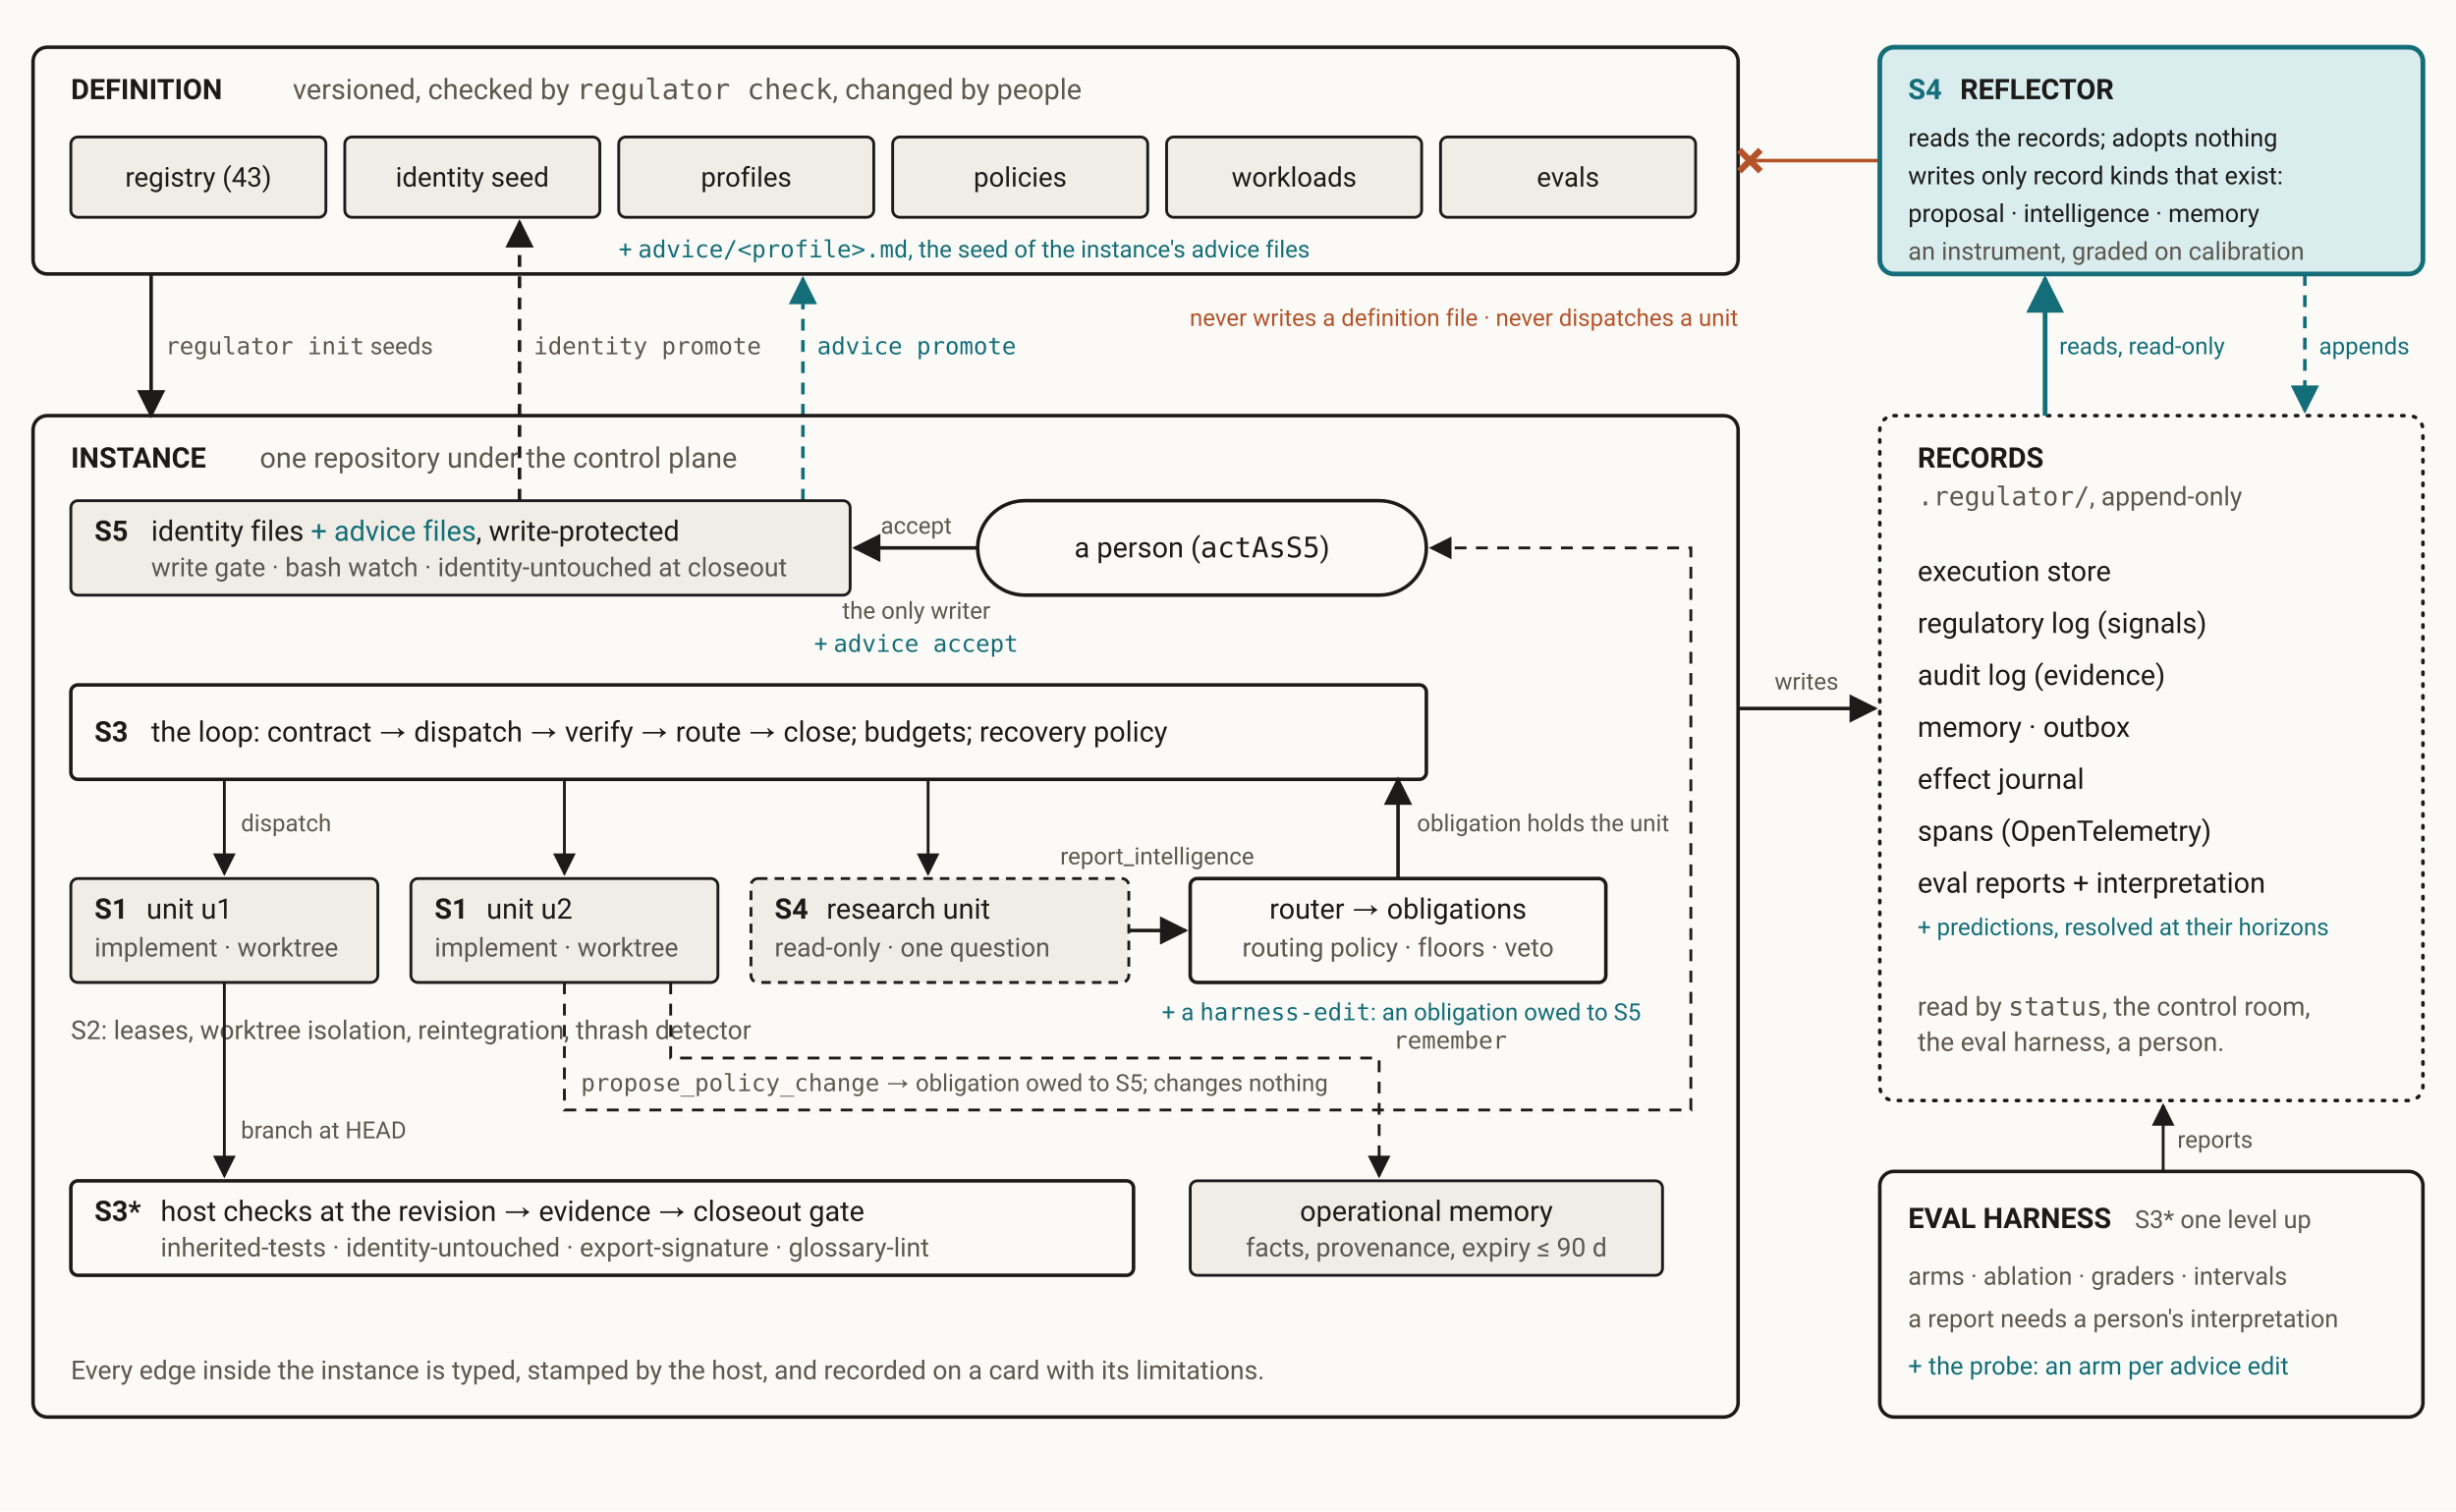
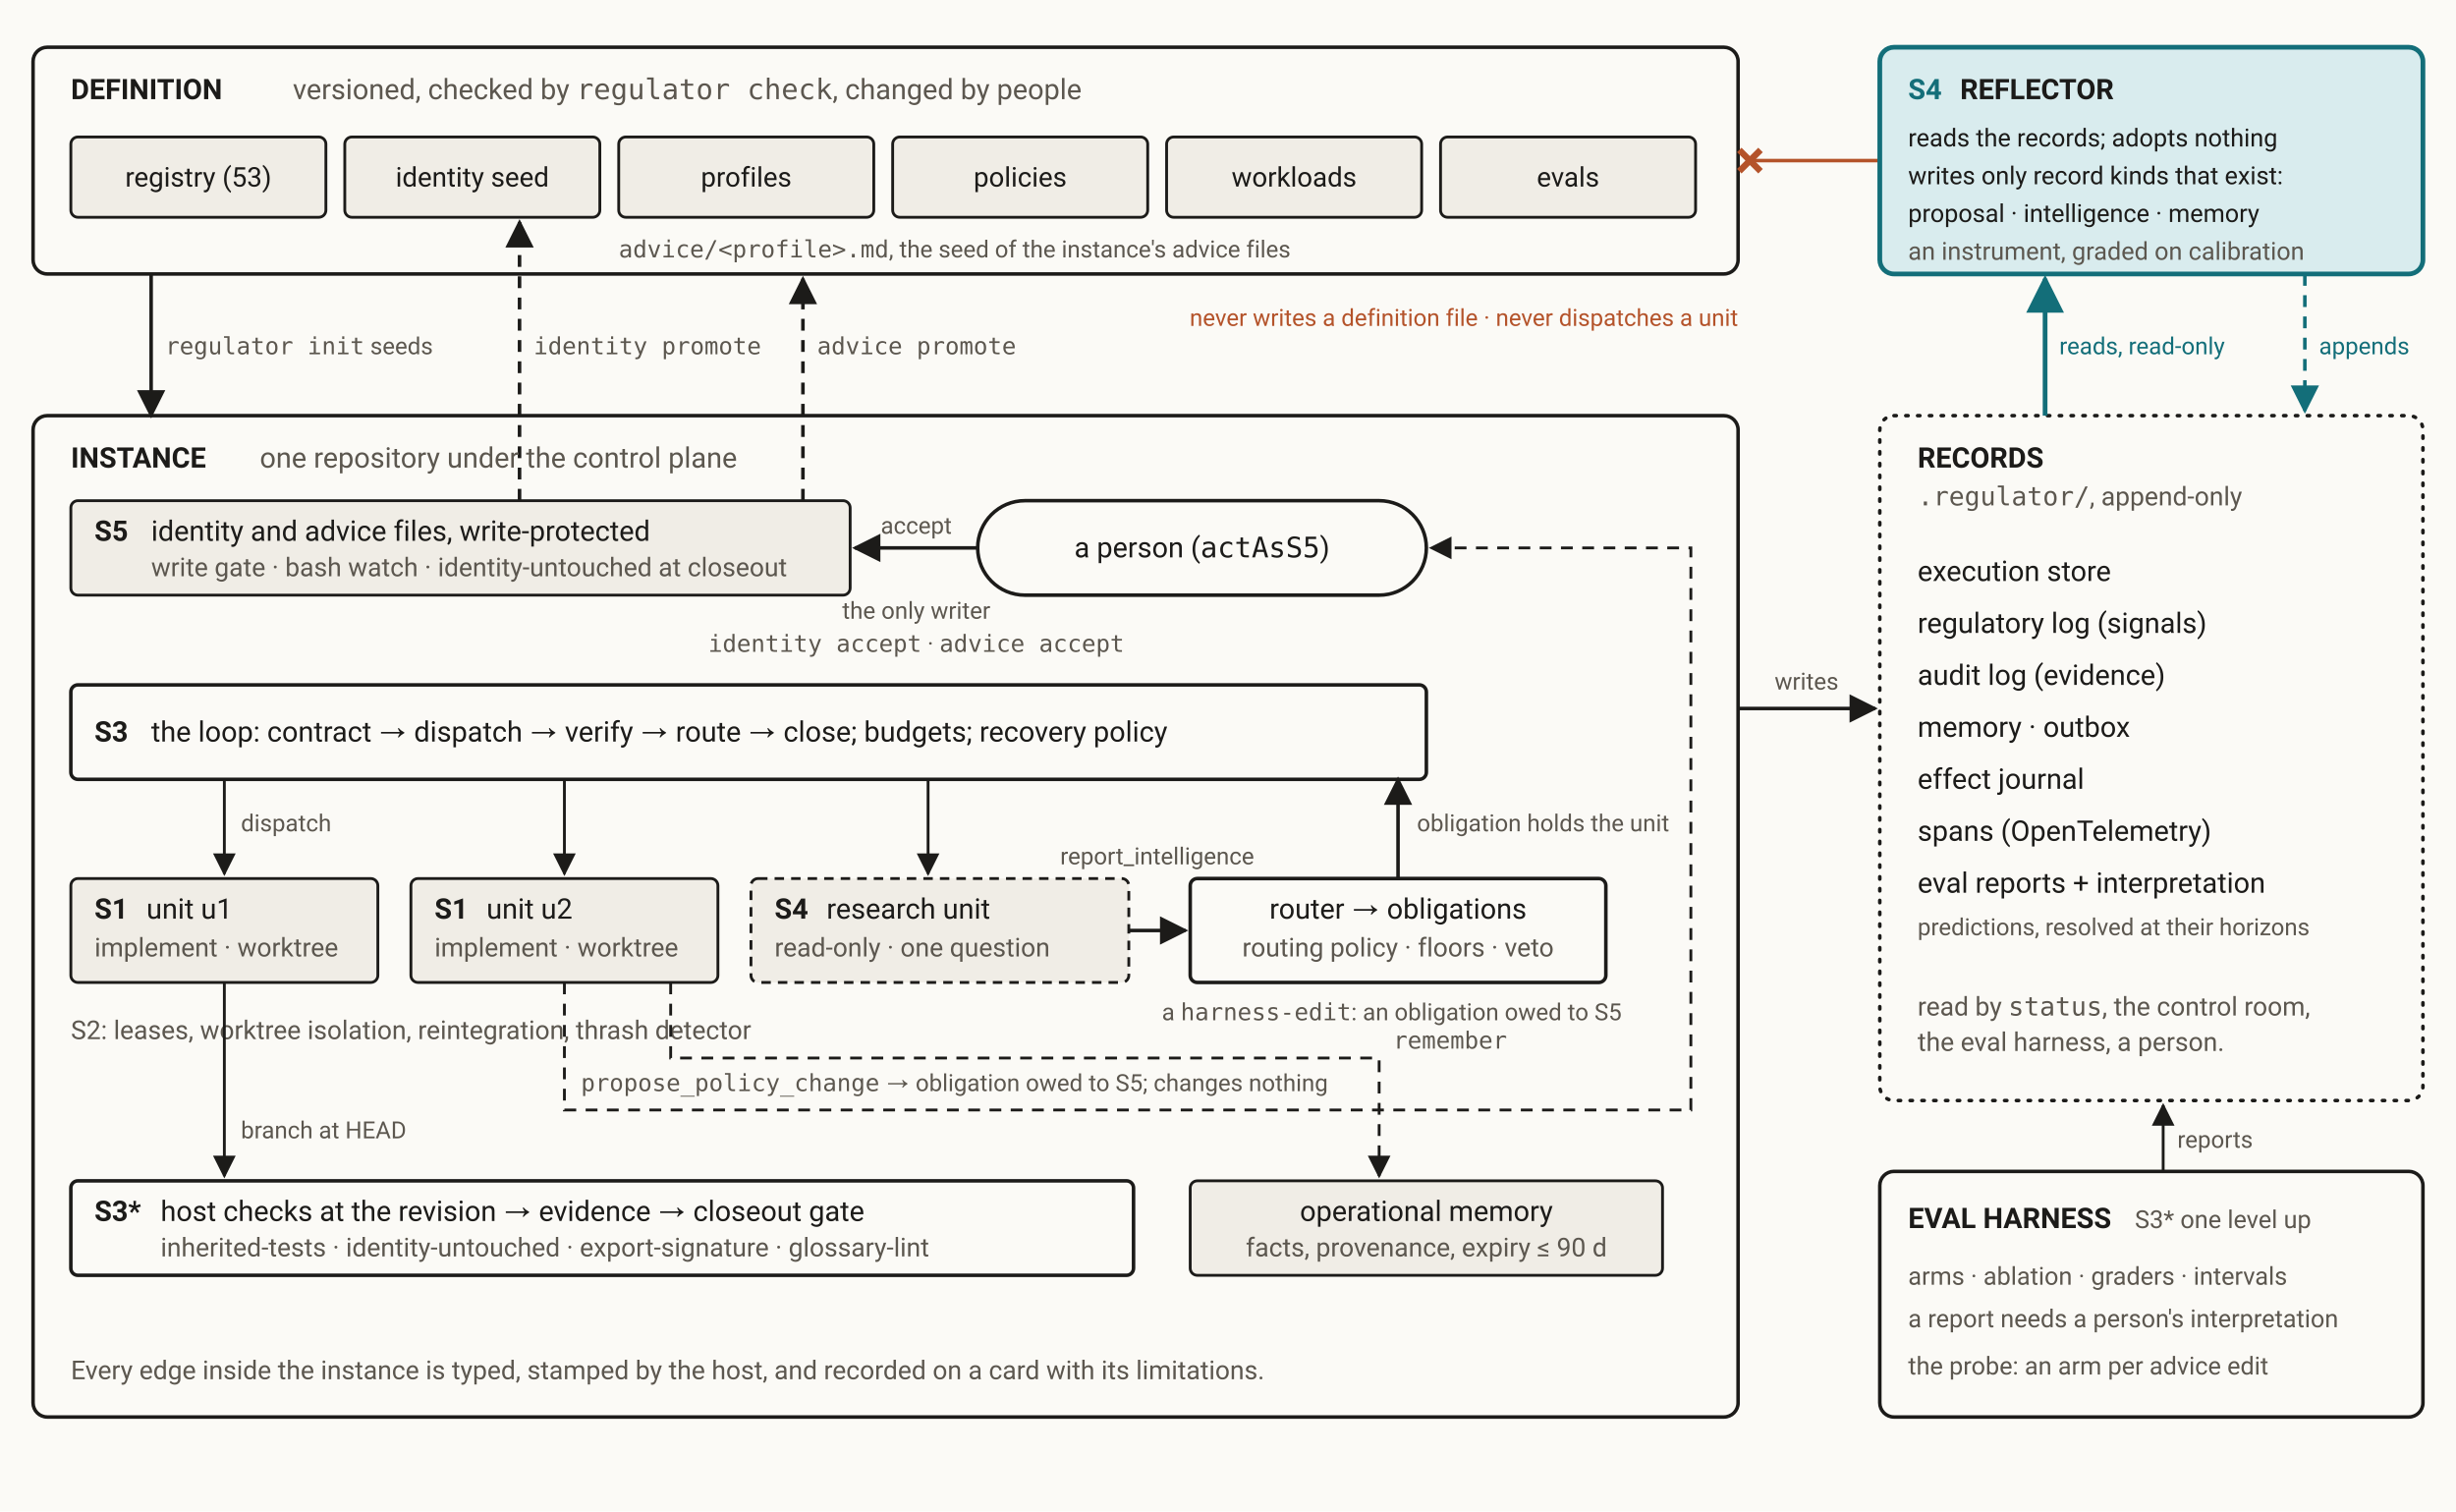
<svg xmlns="http://www.w3.org/2000/svg" width="1040" height="640" viewBox="0 0 1040 640" role="img" aria-labelledby="title" color="#1c1b19" font-family="ui-sans-serif,system-ui,-apple-system,'Segoe UI',Roboto,Helvetica,Arial,sans-serif">
  <rect fill="#fbfaf6" x="0" y="0" width="1040" height="640" />
  <defs>
    <marker id="a-arrow" viewBox="0 0 10 10" refX="9" refY="5" markerWidth="8" markerHeight="8" orient="auto-start-reverse">
      <path d="M0 0L10 5L0 10z" fill="currentColor" />
    </marker>
    <marker id="a-arrow-accent" viewBox="0 0 10 10" refX="9" refY="5" markerWidth="8" markerHeight="8" orient="auto-start-reverse">
      <path d="M0 0L10 5L0 10z" fill="#136e79" />
    </marker>
    <marker id="a-x" viewBox="0 0 10 10" refX="5" refY="5" markerWidth="10" markerHeight="10" orient="auto">
      <path d="M2 2L8 8M8 2L2 8" stroke="#b4532a" stroke-width="1.8" fill="none" />
    </marker>
  </defs>
  <g font-size="12" fill="currentColor" stroke="currentColor">
    <g transform="translate(-16 0)">
      <rect x="30" y="20" width="722" height="96" rx="6" fill="none" stroke-width="1.5" />
      <g class="gl fig-hot" tabindex="0" role="button" data-term="fig-definition" aria-label="The definition" data-label="The definition" data-def="A versioned package of files: the registry, the identity seed, the profiles, the policies, the workloads and the evals. &lt;code&gt;regulator check&lt;/code&gt; holds it against the code, only people change it, and &lt;code&gt;regulator init&lt;/code&gt; seeds an instance from it." data-href="https://docs.regulator.metacoding.io/concepts/definition-and-instance">
        <text x="46" y="42" font-weight="600" stroke="none">DEFINITION</text>
        <text x="140" y="42" stroke="none" fill="#5c574f">versioned, checked by <tspan font-family="ui-monospace,SFMono-Regular,Menlo,Consolas,monospace">regulator check</tspan>, changed by people</text>
      </g>
      <g class="gl fig-hot" tabindex="0" role="button" data-term="fig-registry" aria-label="Registry" data-label="Registry" data-def="One record per regulator: what it absorbs, its mechanism level, its evidence, its limitation, its ablation switch and its retirement condition. &lt;code&gt;REGULATORS.md&lt;/code&gt; and &lt;code&gt;BOUNDARY.md&lt;/code&gt; are rendered from the records." data-href="https://docs.regulator.metacoding.io/concepts/control-plane#the-regulators">
        <rect x="46" y="58" width="108" height="34" rx="3" fill="#f0ede6" stroke-width="1.2" />
-         <text x="100" y="79" stroke="none" text-anchor="middle" font-size="11.5">registry (43)</text>
+         <text x="100" y="79" stroke="none" text-anchor="middle" font-size="11.5">registry (53)</text>
      </g>
      <g class="gl fig-hot" tabindex="0" role="button" data-term="fig-identity-seed" aria-label="Identity seed" data-label="Identity seed" data-def="The &lt;code&gt;IDENTITY&lt;/code&gt;, &lt;code&gt;INVARIANTS&lt;/code&gt;, &lt;code&gt;GLOSSARY&lt;/code&gt; and &lt;code&gt;BOUNDARIES&lt;/code&gt; files an instance starts from. Copied into &lt;code&gt;regulator/identity/&lt;/code&gt; at init and write-protected from then on." data-href="https://docs.regulator.metacoding.io/concepts/identity">
        <rect x="162" y="58" width="108" height="34" rx="3" fill="#f0ede6" stroke-width="1.2" />
        <text x="216" y="79" stroke="none" text-anchor="middle" font-size="11.5">identity seed</text>
      </g>
      <g class="gl fig-hot" tabindex="0" role="button" data-term="fig-profiles" aria-label="Capability profiles" data-label="Capability profiles" data-def="A named, bounded grant of tools and writable paths a unit runs under. Specialisation by grant, never by persona." data-href="https://docs.regulator.metacoding.io/reference/definition">
        <rect x="278" y="58" width="108" height="34" rx="3" fill="#f0ede6" stroke-width="1.2" />
        <text x="332" y="79" stroke="none" text-anchor="middle" font-size="11.5">profiles</text>
      </g>
-       <g class="gl fig-hot" tabindex="0" role="button" data-term="fig-policies" aria-label="Policies" data-label="Policies" data-def="Routing, budgets, recovery and interaction: the declared rules the loop and the router apply, each versioned so a decision can cite the version it used." data-href="https://docs.regulator.metacoding.io/reference/definition">
+       <g class="gl fig-hot" tabindex="0" role="button" data-term="fig-policies" aria-label="Policies" data-label="Policies" data-def="Budgets and routes, recovery, routing, interaction and intelligence: the declared rules the loop, the router and the watcher apply, each versioned so a decision can cite the version it used." data-href="https://docs.regulator.metacoding.io/reference/definition">
        <rect x="394" y="58" width="108" height="34" rx="3" fill="#f0ede6" stroke-width="1.2" />
        <text x="448" y="79" stroke="none" text-anchor="middle" font-size="11.5">policies</text>
      </g>
      <g class="gl fig-hot" tabindex="0" role="button" data-term="fig-workloads" aria-label="Workloads" data-label="Workloads" data-def="A declared set of unit types for one kind of job, each a profile, a grant, a budget and a route. The loop stays the same; only the workload changes." data-href="https://docs.regulator.metacoding.io/guide/authoring-a-workload">
        <rect x="510" y="58" width="108" height="34" rx="3" fill="#f0ede6" stroke-width="1.2" />
        <text x="564" y="79" stroke="none" text-anchor="middle" font-size="11.5">workloads</text>
      </g>
-       <g class="gl fig-hot" tabindex="0" role="button" data-term="fig-evals" aria-label="Evals" data-label="Evals" data-def="The suites, arms and graders the eval harness runs, and the fifteen pre-registered metric names a report may use." data-href="https://docs.regulator.metacoding.io/concepts/evidence-about-the-regulators">
+       <g class="gl fig-hot" tabindex="0" role="button" data-term="fig-evals" aria-label="Evals" data-label="Evals" data-def="The suites, arms and graders the eval harness runs, and the metric names a report may use: twenty-eight built in, and the ones a workload declares with its own grader." data-href="https://docs.regulator.metacoding.io/concepts/evidence-about-the-regulators">
        <rect x="626" y="58" width="108" height="34" rx="3" fill="#f0ede6" stroke-width="1.2" />
        <text x="680" y="79" stroke="none" text-anchor="middle" font-size="11.5">evals</text>
      </g>
-       <g class="gl fig-hot" tabindex="0" role="button" data-term="fig-advice-seed" aria-label="Advice seed" data-label="Advice seed" data-def="&lt;code&gt;advice/&lt;profile&gt;.md&lt;/code&gt; in the definition: the text a profile's units are advised with, under &lt;code&gt;advice.maxChars&lt;/code&gt;. Advice is proposable and lands only through &lt;code&gt;advice accept&lt;/code&gt;; it is the one kind of file a reflector's edit targets." data-href="https://docs.regulator.metacoding.io/project/whats-coming#the-reflector-the-definitions-s4">
-         <text x="278" y="109" stroke="none" font-size="10" fill="#136e79">+ <tspan font-family="ui-monospace,SFMono-Regular,Menlo,Consolas,monospace">advice/&lt;profile&gt;.md</tspan>, the seed of the instance's advice files</text>
+       <g class="gl fig-hot" tabindex="0" role="button" data-term="fig-advice-seed" aria-label="Advice seed" data-label="Advice seed" data-def="&lt;code&gt;advice/&lt;profile&gt;.md&lt;/code&gt; in the definition: the text a profile's units are advised with, under &lt;code&gt;advice.maxChars&lt;/code&gt;. Advice is proposable and lands only through &lt;code&gt;advice accept&lt;/code&gt;; it is the one kind of file a &lt;code&gt;harness-edit&lt;/code&gt; targets." data-href="https://docs.regulator.metacoding.io/project/whats-coming#the-reflector-the-definitions-s4">
+         <text x="278" y="109" stroke="none" font-size="10" fill="#5c574f">
+           <tspan font-family="ui-monospace,SFMono-Regular,Menlo,Consolas,monospace">advice/&lt;profile&gt;.md</tspan>, the seed of the instance's advice files</text>
      </g>
      <g class="gl fig-hot" tabindex="0" role="button" data-term="fig-init" aria-label="regulator init seeds" data-label="&lt;code&gt;regulator init&lt;/code&gt; seeds" data-def="The one write from the definition into an instance: the identity files, the manifest and the stores are created from the package. From then on the instance's records are its own." data-href="https://docs.regulator.metacoding.io/guide/getting-started">
        <line x1="80" y1="116" x2="80" y2="176" stroke-width="1.5" marker-end="url(#a-arrow)" />
        <text x="86" y="150" stroke="none" font-size="10" fill="#5c574f">
          <tspan font-family="ui-monospace,SFMono-Regular,Menlo,Consolas,monospace">regulator init</tspan> seeds</text>
        <path d="M 80 116 L 80 176" stroke="transparent" stroke-width="14" fill="none" pointer-events="stroke" />
      </g>
      <g class="gl fig-hot" tabindex="0" role="button" data-term="fig-identity-promote" aria-label="identity promote" data-label="&lt;code&gt;identity promote&lt;/code&gt;" data-def="Carries an accepted identity change in an instance back into the definition's seed, so the next instance starts from it. Run by a person; a proposal never reaches the seed on its own." data-href="https://docs.regulator.metacoding.io/concepts/identity#the-only-way-to-change-identity">
        <line x1="236" y1="212" x2="236" y2="94" stroke-width="1.5" stroke-dasharray="5 4" marker-end="url(#a-arrow)" />
        <text x="242" y="150" stroke="none" font-size="10" fill="#5c574f">
          <tspan font-family="ui-monospace,SFMono-Regular,Menlo,Consolas,monospace">identity promote</tspan>
        </text>
        <path d="M 236 212 L 236 94" stroke="transparent" stroke-width="14" fill="none" pointer-events="stroke" />
      </g>
      <g class="gl fig-hot" tabindex="0" role="button" data-term="fig-advice-promote" aria-label="advice promote" data-label="&lt;code&gt;advice promote&lt;/code&gt;" data-def="The same path for an accepted advice file: a person carries it from the instance's &lt;code&gt;regulator/advice/&lt;/code&gt; into the definition's advice seed." data-href="https://docs.regulator.metacoding.io/project/whats-coming#what-a-person-sees">
-         <line x1="356" y1="212" x2="356" y2="118" stroke="#136e79" stroke-width="1.5" stroke-dasharray="5 4" marker-end="url(#a-arrow-accent)" />
-         <text x="362" y="150" stroke="none" font-size="10" fill="#136e79">
+         <line x1="356" y1="212" x2="356" y2="118" stroke-width="1.5" stroke-dasharray="5 4" marker-end="url(#a-arrow)" />
+         <text x="362" y="150" stroke="none" font-size="10" fill="#5c574f">
          <tspan font-family="ui-monospace,SFMono-Regular,Menlo,Consolas,monospace">advice promote</tspan>
        </text>
        <path d="M 356 212 L 356 118" stroke="transparent" stroke-width="14" fill="none" pointer-events="stroke" />
      </g>
      <rect x="30" y="176" width="722" height="424" rx="6" fill="none" stroke-width="1.5" />
      <g class="gl fig-hot" tabindex="0" role="button" data-term="fig-instance" aria-label="An instance" data-label="An instance" data-def="One repository under the control plane: a &lt;code&gt;.regulator/&lt;/code&gt; directory of append-only records, an identity set, a manifest naming the definition version it was seeded from, and the loop running units against it." data-href="https://docs.regulator.metacoding.io/reference/instance">
        <text x="46" y="198" font-weight="600" stroke="none">INSTANCE</text>
        <text x="126" y="198" stroke="none" fill="#5c574f">one repository under the control plane</text>
      </g>
      <g class="gl fig-hot" tabindex="0" role="button" data-term="fig-s5-after" aria-label="S5: identity and advice files" data-label="S5: identity and advice files" data-def="The identity files, protected by the write gate, the bash watch and the identity-untouched check, with the advice files beside them under the same protection. Both are proposable; each lands through its own accept command." data-href="https://docs.regulator.metacoding.io/concepts/identity">
        <rect x="46" y="212" width="330" height="40" rx="3" fill="#f0ede6" stroke-width="1.2" />
        <text x="56" y="229" stroke="none" font-weight="600">S5</text>
-         <text x="80" y="229" stroke="none">identity files <tspan fill="#136e79">+ advice files</tspan>, write-protected</text>
+         <text x="80" y="229" stroke="none">identity and advice files, write-protected</text>
        <text x="80" y="244" stroke="none" font-size="11" fill="#5c574f">write gate · bash watch · identity-untouched at closeout</text>
      </g>
      <g class="gl fig-hot" tabindex="0" role="button" data-term="fig-person" aria-label="A person acting as S5" data-label="A person acting as S5" data-def="The interaction policy names who may act as S5. That person is the only writer of an identity file, through &lt;code&gt;identity accept&lt;/code&gt;. &lt;code&gt;reject&lt;/code&gt; changes nothing, and silence is never consent." data-href="https://docs.regulator.metacoding.io/concepts/asking-a-person">
        <rect x="430" y="212" width="190" height="40" rx="20" fill="none" pointer-events="all" stroke-width="1.5" />
        <text x="525" y="236" stroke="none" text-anchor="middle">a person (<tspan font-family="ui-monospace,SFMono-Regular,Menlo,Consolas,monospace">actAsS5</tspan>)</text>
      </g>
      <g class="gl fig-hot" tabindex="0" role="button" data-term="fig-accept-after" aria-label="accept · advice accept" data-label="accept · advice accept" data-def="&lt;code&gt;identity accept&lt;/code&gt; for an identity file and &lt;code&gt;advice accept&lt;/code&gt; for an advice file after its probe: the authority check, then the write. Each is the only writer of its kind of file." data-href="https://docs.regulator.metacoding.io/project/whats-coming#what-a-person-sees">
        <line x1="430" y1="232" x2="378" y2="232" stroke-width="1.5" marker-end="url(#a-arrow)" />
        <text x="404" y="226" stroke="none" font-size="10" text-anchor="middle" fill="#5c574f">accept</text>
        <text x="404" y="262" stroke="none" font-size="10" text-anchor="middle" fill="#5c574f">the only writer</text>
-         <text x="404" y="276" stroke="none" font-size="10" text-anchor="middle" fill="#136e79">+ <tspan font-family="ui-monospace,SFMono-Regular,Menlo,Consolas,monospace">advice accept</tspan>
+         <text x="404" y="276" stroke="none" font-size="10" text-anchor="middle" fill="#5c574f">
+           <tspan font-family="ui-monospace,SFMono-Regular,Menlo,Consolas,monospace">identity accept</tspan> · <tspan font-family="ui-monospace,SFMono-Regular,Menlo,Consolas,monospace">advice accept</tspan>
        </text>
        <path d="M 430 232 L 378 232" stroke="transparent" stroke-width="14" fill="none" pointer-events="stroke" />
      </g>
      <g class="gl fig-hot" tabindex="0" role="button" data-term="fig-s3" aria-label="S3: the loop" data-label="S3: the loop" data-def="Contract, dispatch, verify, route, close. The orchestrator never edits code itself: it dispatches a session under a contract and a budget, verifies the work with host-run checks, routes by the versioned recovery policy and closes on the ledger." data-href="https://docs.regulator.metacoding.io/concepts/control-plane#the-loop">
        <rect x="46" y="290" width="574" height="40" rx="3" fill="none" pointer-events="all" stroke-width="1.5" />
        <text x="56" y="314" stroke="none" font-weight="600">S3</text>
        <text x="80" y="314" stroke="none">the loop: contract → dispatch → verify → route → close; budgets; recovery policy</text>
      </g>
      <g class="gl fig-hot" tabindex="0" role="button" data-term="fig-s1" aria-label="S1: a unit" data-label="S1: a unit" data-def="The work that touches the repository: one contract, one session, one verdict. It runs in its own worktree under the &lt;code&gt;implement&lt;/code&gt; profile, and what it reports about itself is never evidence." data-href="https://docs.regulator.metacoding.io/concepts/contracts">
        <rect x="46" y="372" width="130" height="44" rx="3" fill="#f0ede6" stroke-width="1.2" />
        <text x="56" y="389" stroke="none" font-weight="600">S1</text>
        <text x="78" y="389" stroke="none">unit u1</text>
        <text x="56" y="405" stroke="none" font-size="11" fill="#5c574f">implement · worktree</text>
      </g>
      <g class="gl fig-hot" tabindex="0" role="button" data-term="fig-s1" aria-label="S1: a unit" data-label="S1: a unit" data-def="The work that touches the repository: one contract, one session, one verdict. It runs in its own worktree under the &lt;code&gt;implement&lt;/code&gt; profile, and what it reports about itself is never evidence." data-href="https://docs.regulator.metacoding.io/concepts/contracts">
        <rect x="190" y="372" width="130" height="44" rx="3" fill="#f0ede6" stroke-width="1.2" />
        <text x="200" y="389" stroke="none" font-weight="600">S1</text>
        <text x="222" y="389" stroke="none">unit u2</text>
        <text x="200" y="405" stroke="none" font-size="11" fill="#5c574f">implement · worktree</text>
      </g>
-       <g class="gl fig-hot" tabindex="0" role="button" data-term="fig-s4-unit" aria-label="S4: a research unit" data-label="S4: a research unit" data-def="Intelligence at the instance level: a read-only profile, one question, a budget. It reports with &lt;code&gt;report_intelligence&lt;/code&gt; and cannot change anything itself." data-href="https://docs.regulator.metacoding.io/concepts/intelligence-and-memory#intelligence">
+       <g class="gl fig-hot" tabindex="0" role="button" data-term="fig-s4-unit" aria-label="S4: a research unit" data-label="S4: a research unit" data-def="Intelligence at the instance level: a read-only profile, one question, a budget. It reports with &lt;code&gt;report_intelligence&lt;/code&gt; and cannot change anything itself. A sensor the definition declares raises the same signal on the watcher's tick." data-href="https://docs.regulator.metacoding.io/concepts/intelligence-and-memory#intelligence">
        <rect x="334" y="372" width="160" height="44" rx="3" fill="#f0ede6" stroke-width="1.2" stroke-dasharray="4 3" />
        <text x="344" y="389" stroke="none" font-weight="600">S4</text>
        <text x="366" y="389" stroke="none">research unit</text>
        <text x="344" y="405" stroke="none" font-size="11" fill="#5c574f">read-only · one question</text>
      </g>
      <g class="gl fig-hot" tabindex="0" role="button" data-term="fig-s2" aria-label="S2: coordination" data-label="S2: coordination" data-def="Damping between units, as mechanism: leases, worktree isolation, reintegration checked on the merged tree, and a thrash detector that names an oscillation for S3 to decide." data-href="https://docs.regulator.metacoding.io/concepts/coordination">
        <text x="46" y="440" stroke="none" font-size="11" fill="#5c574f">S2: leases, worktree isolation, reintegration, thrash detector</text>
      </g>
      <g class="gl fig-hot" tabindex="0" role="button" data-term="fig-dispatch" aria-label="dispatch" data-label="dispatch" data-def="A unit starts as an attempt: one claimed run against a revision, under its profile's grant, its budget ceilings and a lease on its worktree." data-href="https://docs.regulator.metacoding.io/guide/running-units">
        <line x1="111" y1="330" x2="111" y2="370" stroke-width="1.2" marker-end="url(#a-arrow)" />
        <line x1="255" y1="330" x2="255" y2="370" stroke-width="1.2" marker-end="url(#a-arrow)" />
        <line x1="409" y1="330" x2="409" y2="370" stroke-width="1.2" marker-end="url(#a-arrow)" />
        <text x="118" y="352" stroke="none" font-size="10" fill="#5c574f">dispatch</text>
        <path d="M 111 330 L 111 370 M 255 330 L 255 370 M 409 330 L 409 370" stroke="transparent" stroke-width="14" fill="none" pointer-events="stroke" />
      </g>
      <g class="gl fig-hot" tabindex="0" role="button" data-term="fig-router" aria-label="The router" data-label="The router" data-def="Turns a signal into obligations by the routing policy: which consumers it is owed to, the severity floors, and the veto that holds the units it names." data-href="https://docs.regulator.metacoding.io/concepts/obligations">
        <rect x="520" y="372" width="176" height="44" rx="3" fill="none" pointer-events="all" stroke-width="1.5" />
        <text x="608" y="389" stroke="none" text-anchor="middle">router → obligations</text>
        <text x="608" y="405" stroke="none" text-anchor="middle" font-size="11" fill="#5c574f">routing policy · floors · veto</text>
      </g>
      <g class="gl fig-hot" tabindex="0" role="button" data-term="fig-report" aria-label="report_intelligence" data-label="report_intelligence" data-def="The typed tool a research unit reports with. The signal lands in the regulatory log and goes to the router; it never goes straight to a unit." data-href="https://docs.regulator.metacoding.io/concepts/intelligence-and-memory#intelligence">
        <line x1="494" y1="394" x2="518" y2="394" stroke-width="1.5" marker-end="url(#a-arrow)" />
        <text x="506" y="366" stroke="none" font-size="10" text-anchor="middle" fill="#5c574f">report_intelligence</text>
        <path d="M 494 394 L 518 394" stroke="transparent" stroke-width="14" fill="none" pointer-events="stroke" />
      </g>
      <g class="gl fig-hot" tabindex="0" role="button" data-term="fig-holds" aria-label="obligation holds the unit" data-label="obligation holds the unit" data-def="At blocking severity an obligation pauses the units it names until S3 or a person dispositions it. Intelligence can stop work; it never replans on its own." data-href="https://docs.regulator.metacoding.io/concepts/obligations">
        <path d="M 608 372 L 608 330" stroke-width="1.5" marker-end="url(#a-arrow)" />
        <text x="616" y="352" stroke="none" font-size="10" fill="#5c574f">obligation holds the unit</text>
        <path d="M 608 372 L 608 330" stroke="transparent" stroke-width="14" fill="none" pointer-events="stroke" />
      </g>
-       <g class="gl fig-hot" tabindex="0" role="button" data-term="fig-harness-edit" aria-label="harness-edit" data-label="harness-edit" data-def="The new proposal kind, routed like every proposal: a diagnosis (what was observed, by reference), a change (a diff against one advice file) and a prediction (which metric, against which baseline, over which horizon, and which value would count against it)." data-href="https://docs.regulator.metacoding.io/project/whats-coming#what-changes-at-what-level">
-         <text x="508" y="432" stroke="none" font-size="10" fill="#136e79">+ a <tspan font-family="ui-monospace,SFMono-Regular,Menlo,Consolas,monospace">harness-edit</tspan>: an obligation owed to S5</text>
+       <g class="gl fig-hot" tabindex="0" role="button" data-term="fig-harness-edit" aria-label="harness-edit" data-label="harness-edit" data-def="A proposal kind, routed like every proposal: a diagnosis (what was observed, by reference), a change (a diff against one advice file) and a prediction (which metric, against which baseline, over which horizon, and which value would count against it)." data-href="https://docs.regulator.metacoding.io/project/whats-coming#what-changes-at-what-level">
+         <text x="508" y="432" stroke="none" font-size="10" fill="#5c574f">a <tspan font-family="ui-monospace,SFMono-Regular,Menlo,Consolas,monospace">harness-edit</tspan>: an obligation owed to S5</text>
      </g>
      <g class="gl fig-hot" tabindex="0" role="button" data-term="fig-propose" aria-label="propose_policy_change" data-label="propose_policy_change" data-def="The tool a unit proposes a change to identity with. It opens an obligation owed to S5 and changes nothing by itself (INV-002)." data-href="https://docs.regulator.metacoding.io/concepts/identity#the-only-way-to-change-identity">
        <path d="M 255 416 L 255 470 L 732 470 L 732 232 L 622 232" stroke-width="1.2" stroke-dasharray="5 4" fill="none" marker-end="url(#a-arrow)" />
        <text x="262" y="462" stroke="none" font-size="10" fill="#5c574f">
          <tspan font-family="ui-monospace,SFMono-Regular,Menlo,Consolas,monospace">propose_policy_change</tspan> → obligation owed to S5; changes nothing</text>
        <path d="M 255 416 L 255 470 L 732 470 L 732 232 L 622 232" stroke="transparent" stroke-width="14" fill="none" pointer-events="stroke" />
      </g>
      <g class="gl fig-hot" tabindex="0" role="button" data-term="fig-remember" aria-label="remember" data-label="remember" data-def="The tool a unit records a fact with: provenance, scope and an expiry of at most ninety days. A fact is never identity, however often it is repeated." data-href="https://docs.regulator.metacoding.io/concepts/intelligence-and-memory#operational-memory">
        <path d="M 300 416 L 300 448 L 600 448 L 600 498" stroke-width="1.2" stroke-dasharray="5 4" fill="none" marker-end="url(#a-arrow)" />
        <text x="606" y="444" stroke="none" font-size="10" fill="#5c574f">
          <tspan font-family="ui-monospace,SFMono-Regular,Menlo,Consolas,monospace">remember</tspan>
        </text>
        <path d="M 300 416 L 300 448 L 600 448 L 600 498" stroke="transparent" stroke-width="14" fill="none" pointer-events="stroke" />
      </g>
      <g class="gl fig-hot" tabindex="0" role="button" data-term="fig-s3star" aria-label="S3*: host checks" data-label="S3*: host checks" data-def="Independent verification: the host runs the checks itself at the exact revision and the closeout gate reads that evidence, never the unit's claim. Named here: the inherited tests, identity-untouched, the export signature and the glossary lint." data-href="https://docs.regulator.metacoding.io/reference/host-checks">
        <rect x="46" y="500" width="450" height="40" rx="3" fill="none" pointer-events="all" stroke-width="1.5" />
        <text x="56" y="517" stroke="none" font-weight="600">S3*</text>
        <text x="84" y="517" stroke="none">host checks at the revision → evidence → closeout gate</text>
        <text x="84" y="532" stroke="none" font-size="11" fill="#5c574f">inherited-tests · identity-untouched · export-signature · glossary-lint</text>
      </g>
      <g class="gl fig-hot" tabindex="0" role="button" data-term="fig-branch" aria-label="branch at HEAD" data-label="branch at HEAD" data-def="What S3* verifies is the unit's branch at the revision it reported, so the evidence is tied to a commit, not to a transcript." data-href="https://docs.regulator.metacoding.io/reference/host-checks">
        <line x1="111" y1="416" x2="111" y2="498" stroke-width="1.2" marker-end="url(#a-arrow)" />
        <text x="118" y="482" stroke="none" font-size="10" fill="#5c574f">branch at HEAD</text>
        <path d="M 111 416 L 111 498" stroke="transparent" stroke-width="14" fill="none" pointer-events="stroke" />
      </g>
      <g class="gl fig-hot" tabindex="0" role="button" data-term="fig-memory" aria-label="Operational memory" data-label="Operational memory" data-def="Facts for later units, each with provenance and an expiry, read into a session as advice. Retractable, and never promoted to identity by repetition." data-href="https://docs.regulator.metacoding.io/concepts/intelligence-and-memory#operational-memory">
        <rect x="520" y="500" width="200" height="40" rx="3" fill="#f0ede6" stroke-width="1.2" />
        <text x="620" y="517" stroke="none" text-anchor="middle">operational memory</text>
        <text x="620" y="532" stroke="none" text-anchor="middle" font-size="11" fill="#5c574f">facts, provenance, expiry ≤ 90 d</text>
      </g>
      <g class="gl fig-hot" tabindex="0" role="button" data-term="fig-typed" aria-label="Every edge is typed" data-label="Every edge is typed" data-def="Each channel inside the instance is a message kind in &lt;code&gt;protocol&lt;/code&gt; with a stated authority and destination, stamped by the host and recorded on a registry card with its limitation." data-href="https://docs.regulator.metacoding.io/concepts/control-plane#typed-channels">
        <text x="46" y="584" stroke="none" font-size="11" fill="#5c574f">Every edge inside the instance is typed, stamped by the host, and recorded on a card with its limitations.</text>
      </g>
    </g>
    <g class="gl fig-hot" tabindex="0" role="button" data-term="fig-writes" aria-label="writes" data-label="writes" data-def="Every store is written by the host from inside the loop and the session's gates, never by a unit directly." data-href="https://docs.regulator.metacoding.io/reference/instance">
      <line x1="736" y1="300" x2="794" y2="300" stroke-width="1.5" marker-end="url(#a-arrow)" />
      <text x="765" y="292" stroke="none" font-size="10" text-anchor="middle" fill="#5c574f">writes</text>
      <path d="M 734 300 L 796 300" stroke="transparent" stroke-width="14" fill="none" pointer-events="stroke" />
    </g>
    <g class="gl fig-hot" tabindex="0" role="button" data-term="fig-never" aria-label="What the reflector cannot do" data-label="What the reflector cannot do" data-def="It has no tool that writes under &lt;code&gt;regulator/&lt;/code&gt; or the definition, none that dispatches a unit and none that dispositions an obligation. The crossed edge is refused by mechanism, not by instruction." data-href="https://docs.regulator.metacoding.io/project/whats-coming#what-changes-at-what-level">
      <path d="M 796 68 L 741 68" stroke="#b4532a" stroke-width="1.5" fill="none" marker-end="url(#a-x)" />
      <text x="736" y="138" stroke="none" font-size="10" text-anchor="end" fill="#b4532a">never writes a definition file · never dispatches a unit</text>
      <path d="M 798 68 L 736 68" stroke="transparent" stroke-width="14" fill="none" pointer-events="stroke" />
    </g>
    <g transform="translate(16 0)">
      <g class="gl fig-hot" tabindex="0" role="button" data-term="fig-reflector" aria-label="The reflector" data-label="The reflector" data-def="The definition's S4: a package that reads every instance's records and emits three record kinds that already exist, a memory fact, an intelligence signal and a proposal owed to S5. Registered as an instrument, graded on whether the proposals a person accepted moved the metric they named." data-href="https://docs.regulator.metacoding.io/project/whats-coming#the-reflector-the-definitions-s4">
        <rect x="780" y="20" width="230" height="96" rx="6" fill="#d9ecee" stroke="#136e79" stroke-width="2" />
        <text x="792" y="42" font-weight="600" stroke="none" fill="#136e79">S4</text>
        <text x="814" y="42" font-weight="600" stroke="none">REFLECTOR</text>
        <text x="792" y="62" stroke="none" font-size="10.5">reads the records; adopts nothing</text>
        <text x="792" y="78" stroke="none" font-size="10.5">writes only record kinds that exist:</text>
        <text x="792" y="94" stroke="none" font-size="10.5">proposal · intelligence · memory</text>
        <text x="792" y="110" stroke="none" font-size="10.5" fill="#5c574f">an instrument, graded on calibration</text>
      </g>
      <rect x="780" y="176" width="230" height="290" rx="6" fill="none" stroke-width="1.5" stroke-dasharray="1 4" stroke-linecap="round" />
      <g class="gl fig-hot" tabindex="0" role="button" data-term="fig-records" aria-label="The records" data-label="The records" data-def="&lt;code&gt;.regulator/&lt;/code&gt;: append-only stores the host writes from inside the loop and the session's gates. The only thing &lt;code&gt;status&lt;/code&gt;, the control room and the eval harness read." data-href="https://docs.regulator.metacoding.io/reference/instance">
        <text x="796" y="198" font-weight="600" stroke="none">RECORDS</text>
        <text x="796" y="214" stroke="none" font-size="11" fill="#5c574f">
          <tspan font-family="ui-monospace,SFMono-Regular,Menlo,Consolas,monospace">.regulator/</tspan>, append-only</text>
      </g>
      <g class="gl fig-hot" tabindex="0" role="button" data-term="fig-execution-store" aria-label="Execution store" data-label="Execution store" data-def="Units, attempts, leases and contracts: the authoritative work state, with the lifecycle transitions the store itself enforces." data-href="https://docs.regulator.metacoding.io/reference/instance">
        <text x="796" y="246" stroke="none">execution store</text>
      </g>
      <g class="gl fig-hot" tabindex="0" role="button" data-term="fig-regulatory-log" aria-label="Regulatory log" data-label="Regulatory log" data-def="Signals, the obligations they became, and every disposition, with the policy version each decision cited." data-href="https://docs.regulator.metacoding.io/concepts/obligations">
        <text x="796" y="268" stroke="none">regulatory log (signals)</text>
      </g>
      <g class="gl fig-hot" tabindex="0" role="button" data-term="fig-audit-log" aria-label="Audit log" data-label="Audit log" data-def="Host-run evidence and the verdicts drawn from it, each tied to the revision it was produced at." data-href="https://docs.regulator.metacoding.io/reference/host-checks">
        <text x="796" y="290" stroke="none">audit log (evidence)</text>
      </g>
      <g class="gl fig-hot" tabindex="0" role="button" data-term="fig-memory-outbox" aria-label="Memory and outbox" data-label="Memory and outbox" data-def="Facts with provenance and expiry; and what is owed to a person, delivered and reminded until answered." data-href="https://docs.regulator.metacoding.io/concepts/intelligence-and-memory#operational-memory">
        <text x="796" y="312" stroke="none">memory · outbox</text>
      </g>
      <g class="gl fig-hot" tabindex="0" role="button" data-term="fig-effect-journal" aria-label="Effect journal" data-label="Effect journal" data-def="An effect that cannot be taken back is intended before, committed after and reconciled against the world on restart, so a crash in between neither repeats it nor forgets it." data-href="https://docs.regulator.metacoding.io/concepts/recovery">
        <text x="796" y="334" stroke="none">effect journal</text>
      </g>
      <g class="gl fig-hot" tabindex="0" role="button" data-term="fig-spans" aria-label="Spans" data-label="Spans" data-def="Every store read as OpenTelemetry spans, so a trace viewer shows a unit's run without a second database." data-href="https://docs.regulator.metacoding.io/reference/instance">
        <text x="796" y="356" stroke="none">spans (OpenTelemetry)</text>
      </g>
      <g class="gl fig-hot" tabindex="0" role="button" data-term="fig-eval-reports" aria-label="Eval reports and interpretation" data-label="Eval reports and interpretation" data-def="A report from the eval harness and the interpretation a person wrote for it. A report without an interpretation adopts nothing." data-href="https://docs.regulator.metacoding.io/concepts/evidence-about-the-regulators#reports">
        <text x="796" y="378" stroke="none">eval reports + interpretation</text>
      </g>
      <g class="gl fig-hot" tabindex="0" role="button" data-term="fig-predictions" aria-label="Predictions" data-label="Predictions" data-def="A harness-edit's bet, kept as its own record: the probe resolves the first horizon, the next units after acceptance resolve the second, and a bet that fails there opens an obligation to revert or re-decide." data-href="https://docs.regulator.metacoding.io/project/whats-coming#what-changes-at-what-level">
-         <text x="796" y="396" stroke="none" font-size="10" fill="#136e79">+ predictions, resolved at their horizons</text>
+         <text x="796" y="396" stroke="none" font-size="10" fill="#5c574f">predictions, resolved at their horizons</text>
      </g>
      <g class="gl fig-hot" tabindex="0" role="button" data-term="fig-read-by-after" aria-label="Who reads the records" data-label="Who reads the records" data-def="&lt;code&gt;status&lt;/code&gt;, the control room, the eval harness, a person, and now the reflector, read-only." data-href="https://docs.regulator.metacoding.io/guide/control-room">
        <text x="796" y="430" stroke="none" font-size="11" fill="#5c574f">read by <tspan font-family="ui-monospace,SFMono-Regular,Menlo,Consolas,monospace">status</tspan>, the control room,</text>
        <text x="796" y="445" stroke="none" font-size="11" fill="#5c574f">the eval harness, a person.</text>
      </g>
      <g class="gl fig-hot" tabindex="0" role="button" data-term="fig-reads" aria-label="reads, read-only" data-label="reads, read-only" data-def="The reflector's read of the records, under a read-only grant like a research unit's. It depends on &lt;code&gt;protocol&lt;/code&gt;, &lt;code&gt;core&lt;/code&gt; and the status read model; nothing depends on it." data-href="https://docs.regulator.metacoding.io/project/whats-coming#the-reflector-the-definitions-s4">
        <line x1="850" y1="176" x2="850" y2="118" stroke="#136e79" stroke-width="2" marker-end="url(#a-arrow-accent)" />
        <text x="856" y="150" stroke="none" font-size="10" fill="#136e79">reads, read-only</text>
        <path d="M 850 176 L 850 118" stroke="transparent" stroke-width="14" fill="none" pointer-events="stroke" />
      </g>
      <g class="gl fig-hot" tabindex="0" role="button" data-term="fig-appends" aria-label="appends" data-label="appends" data-def="What the reflector writes lands in record kinds that exist: a memory fact, an intelligence signal the router turns into an obligation, a proposal owed to S5." data-href="https://docs.regulator.metacoding.io/project/whats-coming#the-reflector-the-definitions-s4">
        <line x1="960" y1="116" x2="960" y2="174" stroke="#136e79" stroke-width="1.5" stroke-dasharray="5 4" marker-end="url(#a-arrow-accent)" />
        <text x="966" y="150" stroke="none" font-size="10" fill="#136e79">appends</text>
        <path d="M 960 116 L 960 174" stroke="transparent" stroke-width="14" fill="none" pointer-events="stroke" />
      </g>
      <g class="gl fig-hot" tabindex="0" role="button" data-term="fig-eval" aria-label="The eval harness" data-label="The eval harness" data-def="S3* one level up: suites run under declared arms with deterministic graders, ablation per regulator, and intervals. A report needs a person's interpretation before anything is adopted from it." data-href="https://docs.regulator.metacoding.io/concepts/evidence-about-the-regulators">
        <rect x="780" y="496" width="230" height="104" rx="6" fill="none" pointer-events="all" stroke-width="1.5" />
        <text x="792" y="520" font-weight="600" stroke="none">EVAL HARNESS</text>
        <text x="888" y="520" stroke="none" font-size="10.5" fill="#5c574f">S3* one level up</text>
        <text x="792" y="544" stroke="none" font-size="10.5" fill="#5c574f">arms · ablation · graders · intervals</text>
        <text x="792" y="562" stroke="none" font-size="10.5" fill="#5c574f">a report needs a person's interpretation</text>
      </g>
      <g class="gl fig-hot" tabindex="0" role="button" data-term="fig-probe" aria-label="The probe" data-label="The probe" data-def="An eval arm per proposed advice edit, run against the workload's fixture before anyone decides. It resolves the proposal's first horizon." data-href="https://docs.regulator.metacoding.io/concepts/evidence-about-the-regulators#arms">
-         <text x="792" y="582" stroke="none" font-size="10.5" fill="#136e79">+ the probe: an arm per advice edit</text>
+         <text x="792" y="582" stroke="none" font-size="10.5" fill="#5c574f">the probe: an arm per advice edit</text>
      </g>
      <g class="gl fig-hot" tabindex="0" role="button" data-term="fig-reports" aria-label="reports" data-label="reports" data-def="An eval report is appended to the records like any other, with its interpretation beside it." data-href="https://docs.regulator.metacoding.io/concepts/evidence-about-the-regulators#reports">
        <line x1="900" y1="496" x2="900" y2="468" stroke-width="1.2" marker-end="url(#a-arrow)" />
        <text x="906" y="486" stroke="none" font-size="10" fill="#5c574f">reports</text>
        <path d="M 900 496 L 900 468" stroke="transparent" stroke-width="14" fill="none" pointer-events="stroke" />
      </g>
    </g>
  </g>
</svg>
